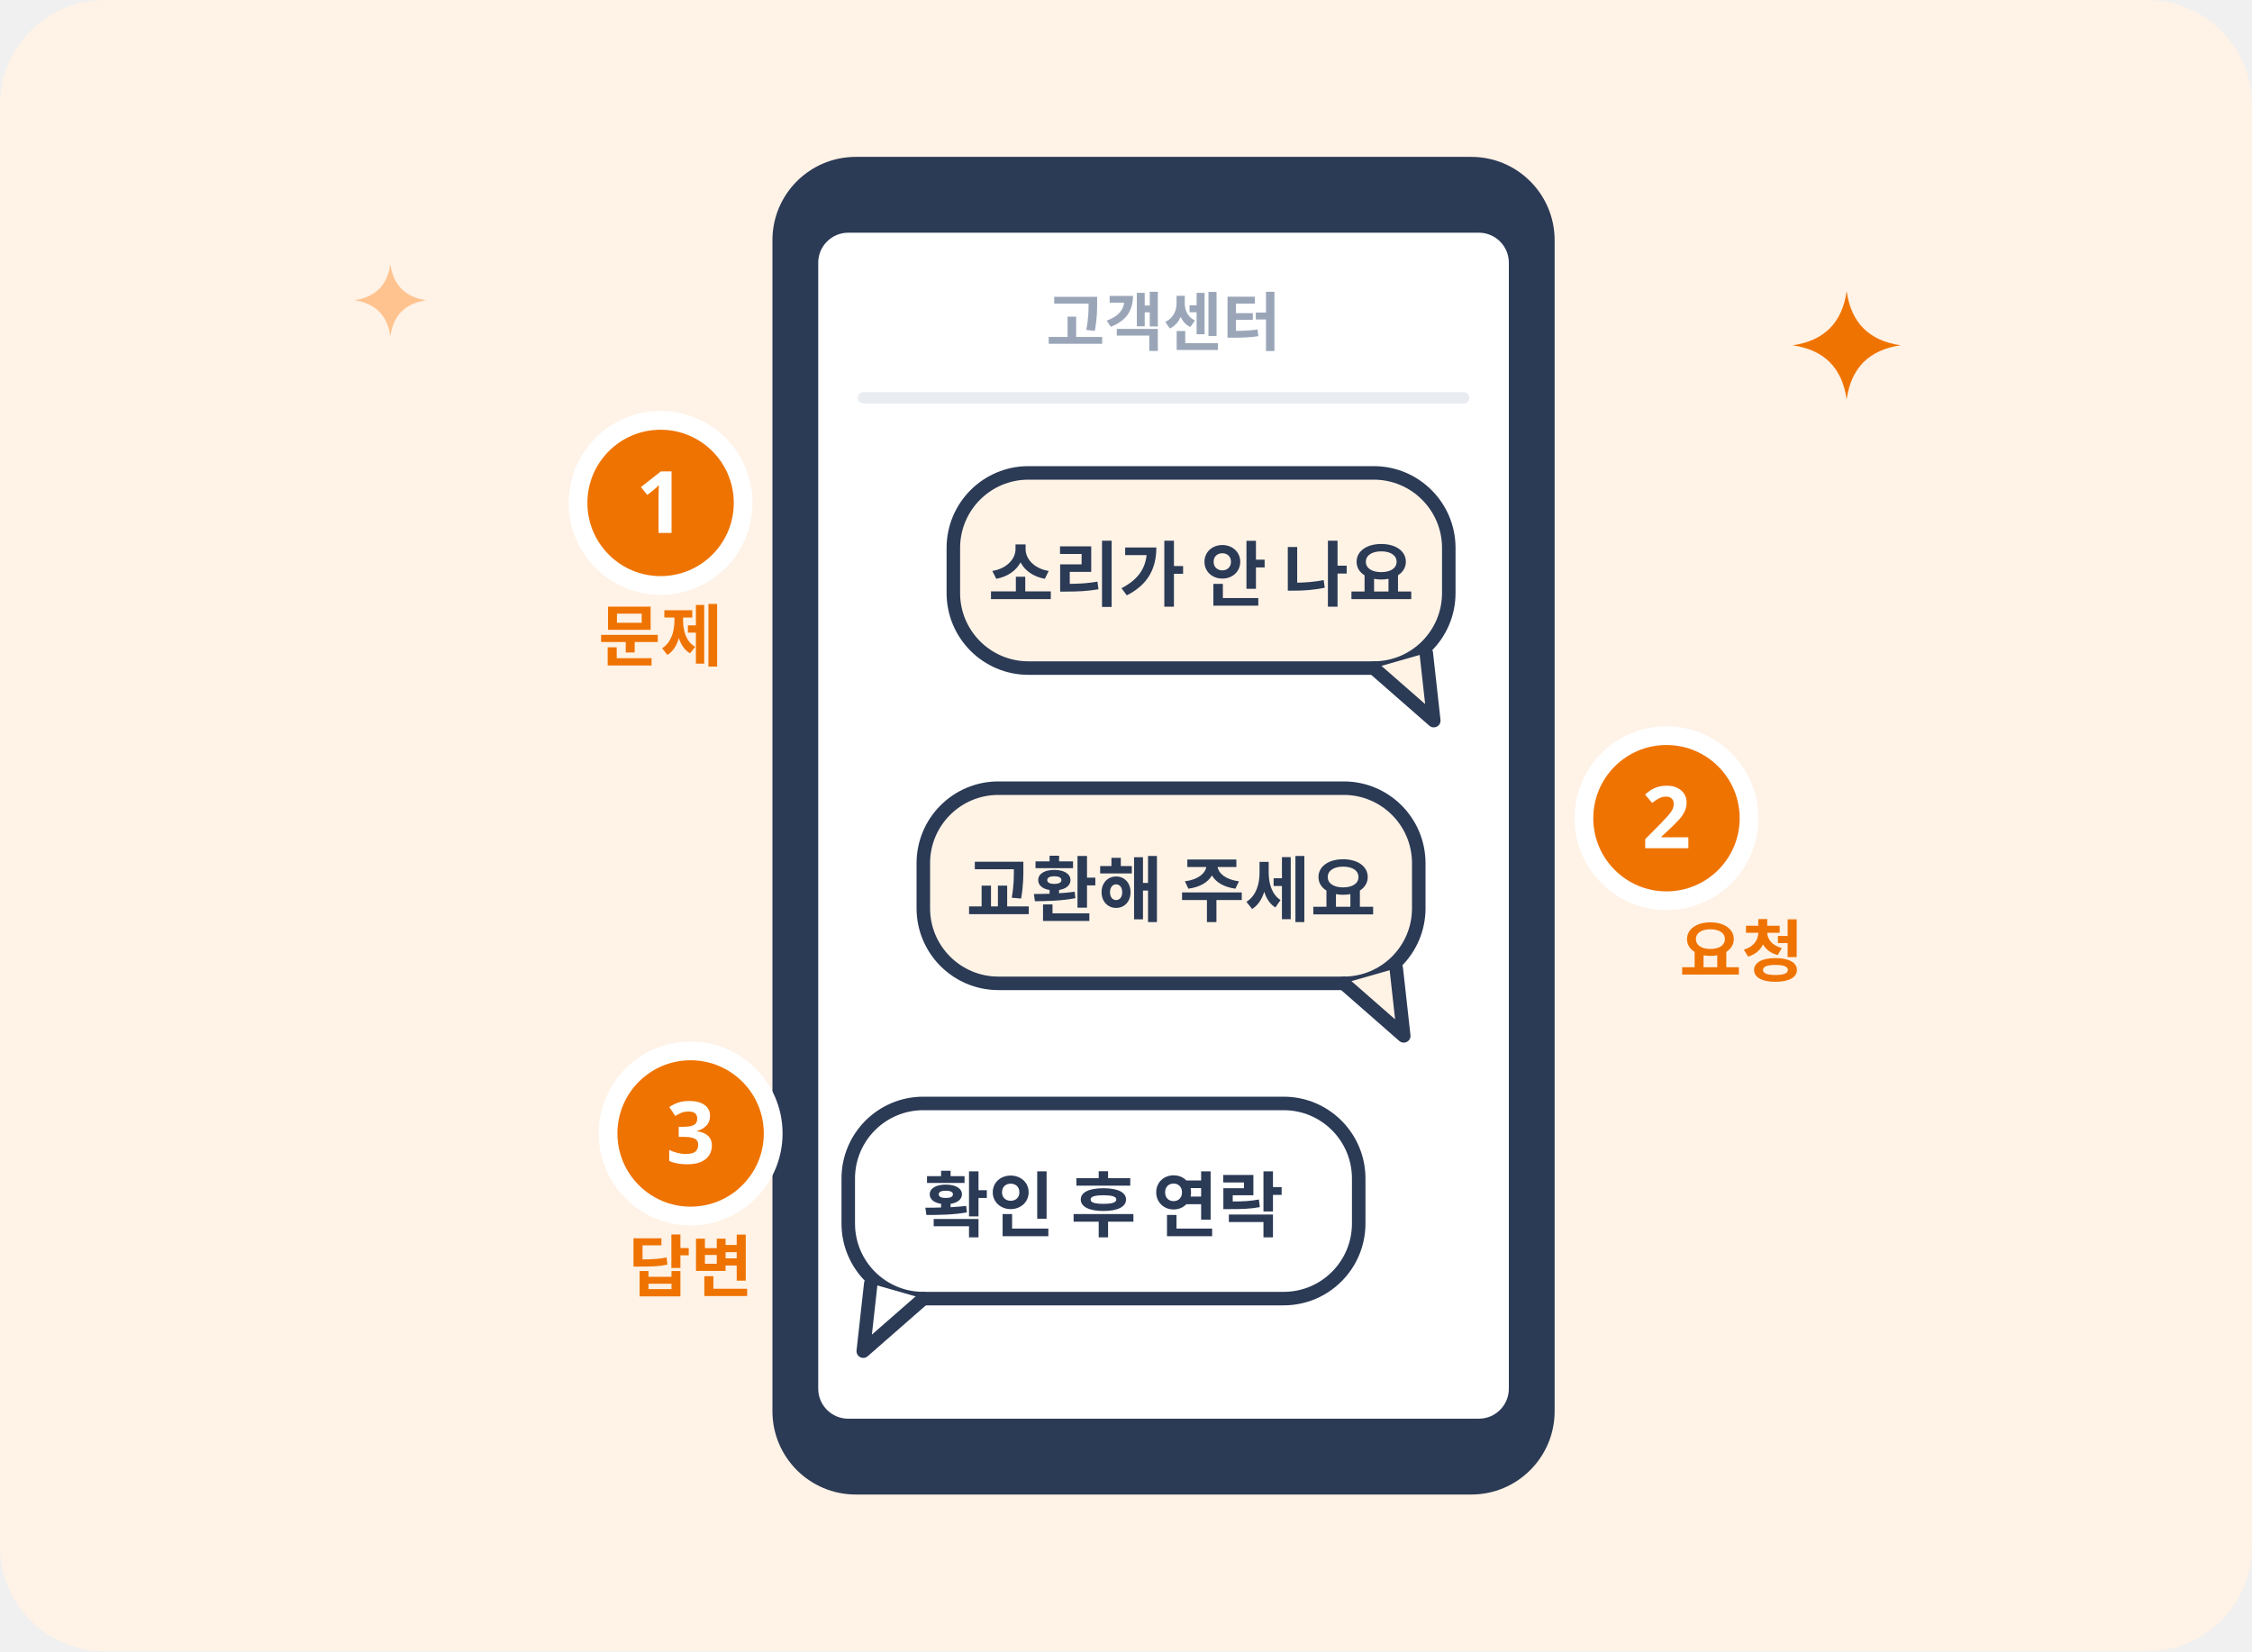
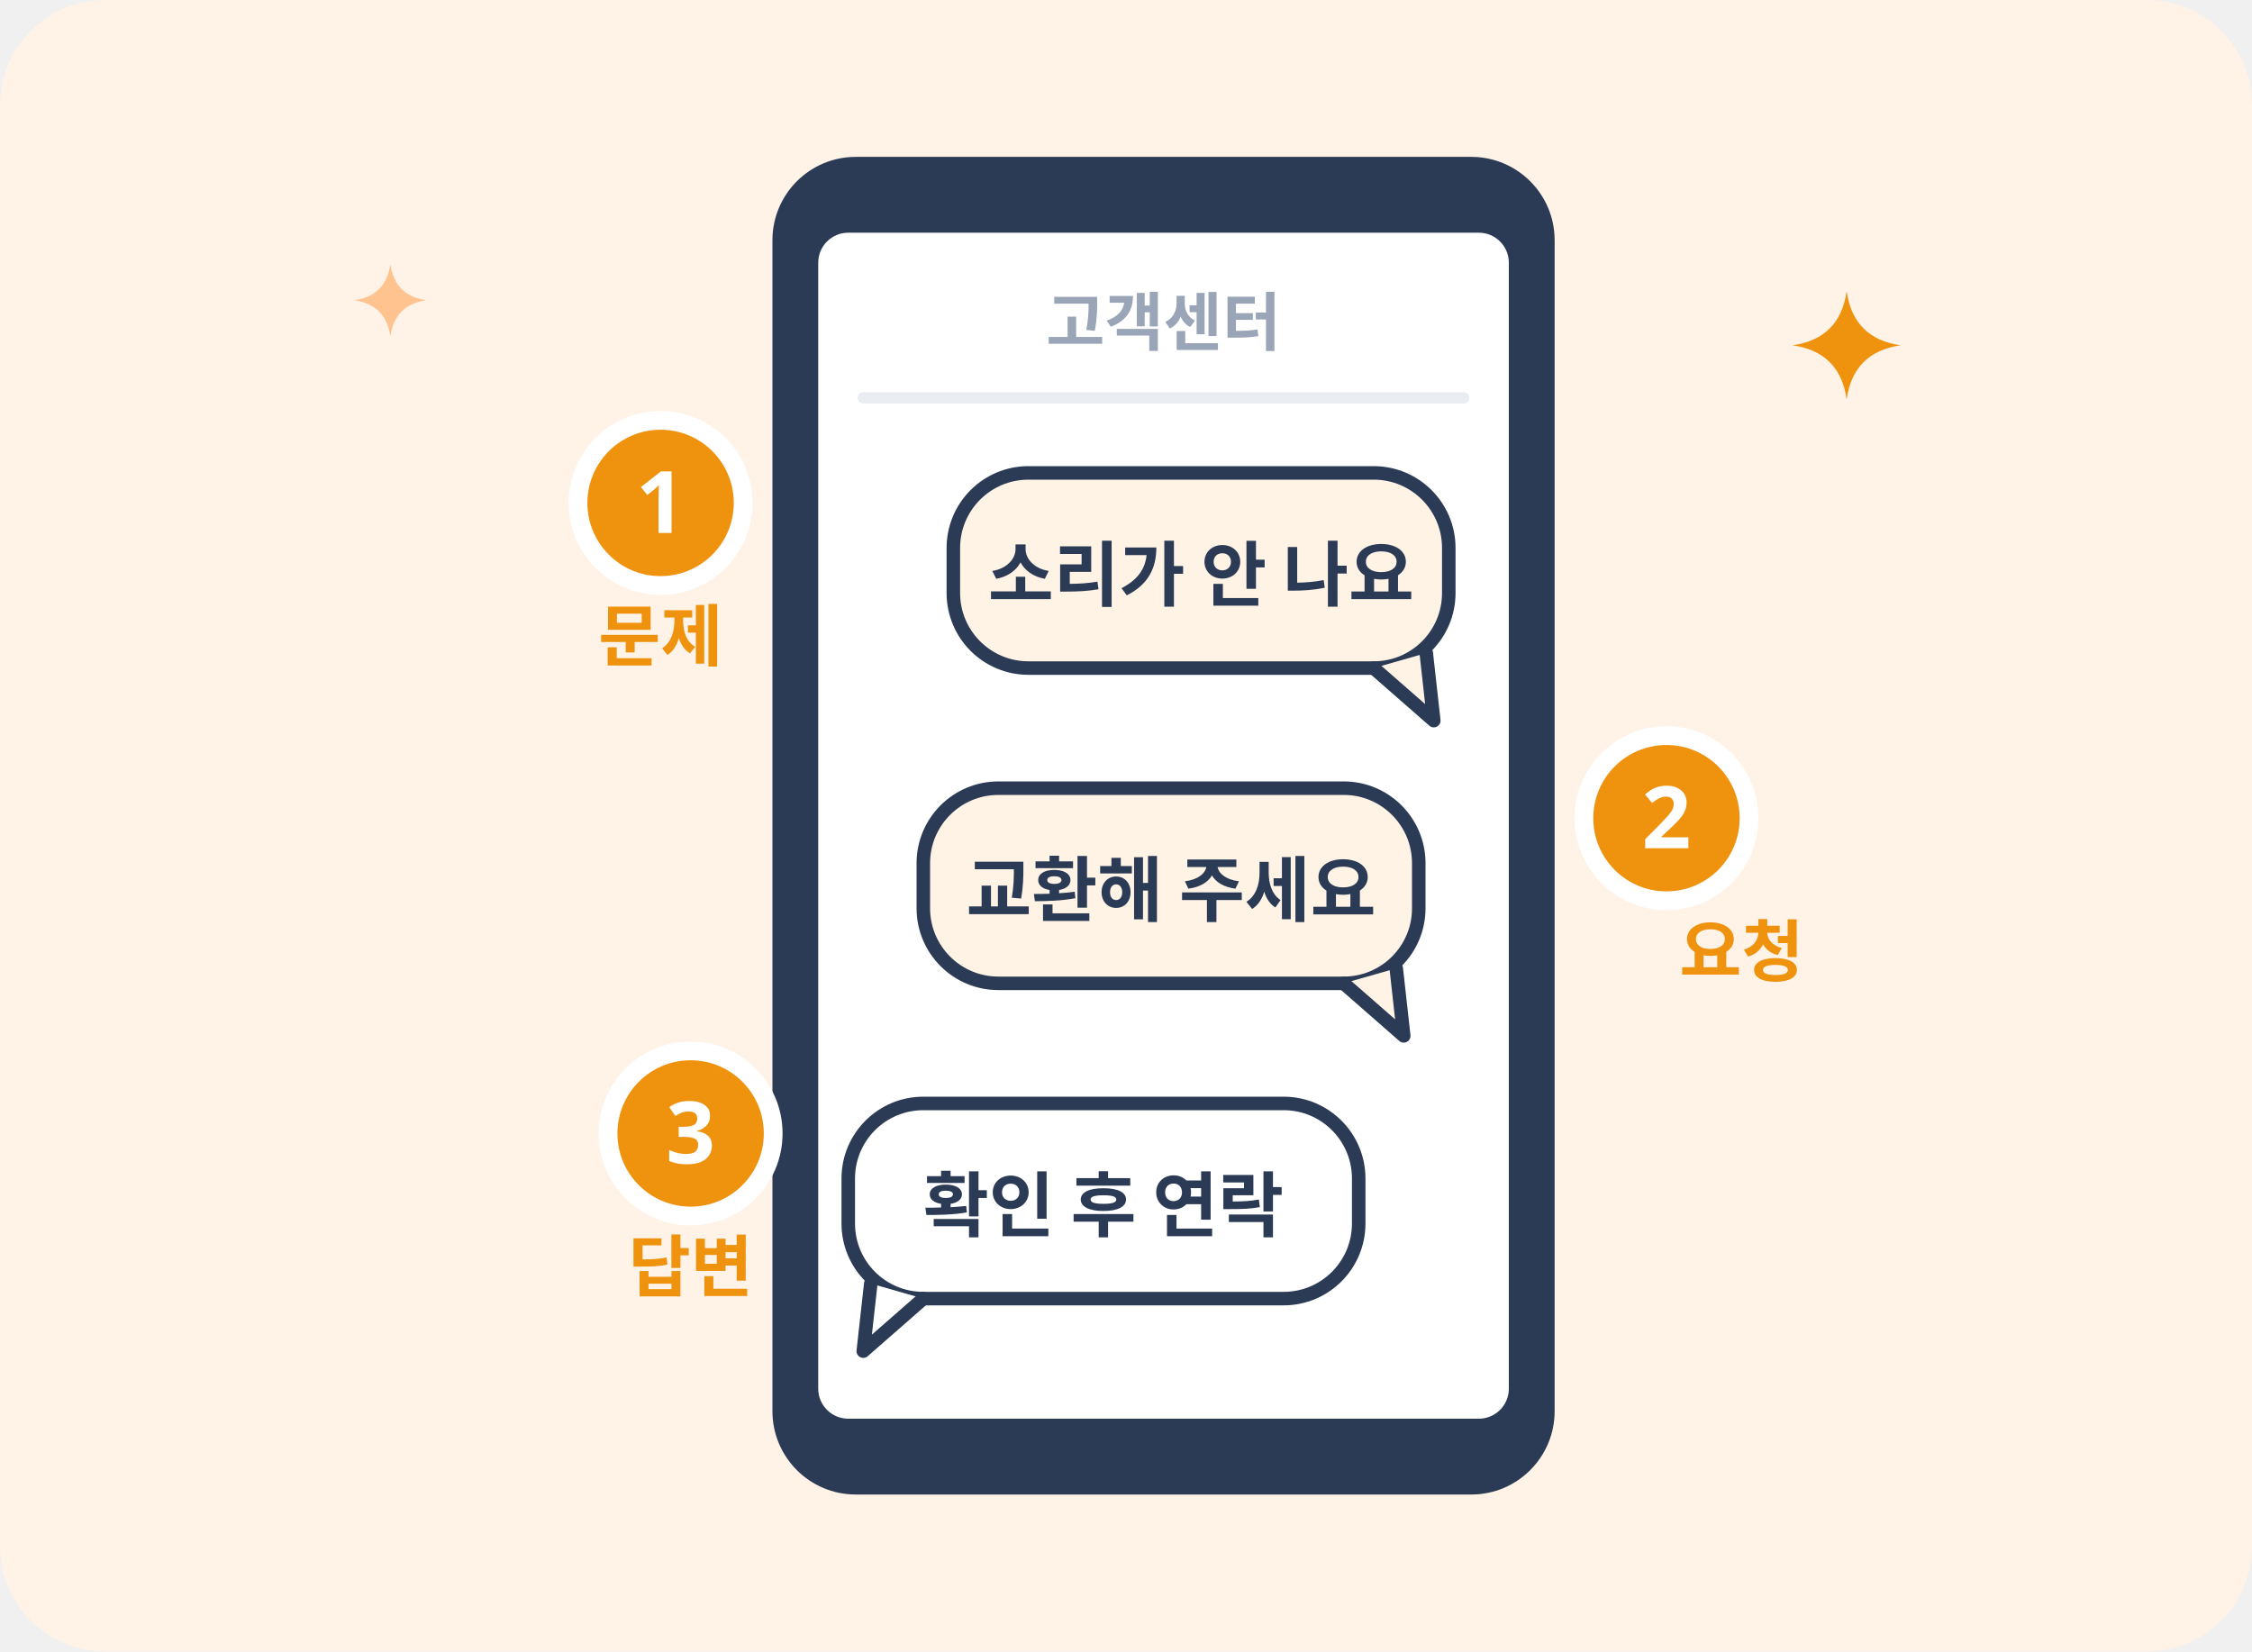
<svg xmlns="http://www.w3.org/2000/svg" viewBox="0 0 300 220">
  <rect width="300" height="220" rx="14" fill="#fff2e6" />
  <rect x="104" y="22" width="102" height="176" rx="10" fill="#2b3a55" stroke="#2b3a55" stroke-width="2.2" />
  <rect x="109" y="31" width="92" height="158" rx="4" fill="#fff" />
  <g transform="translate(109 31)">
    <text x="46" y="15" text-anchor="middle" font-size="8.5" font-weight="800" fill="#9aa6b8" font-family="Pretendard,'Noto Sans KR','Apple SD Gothic Neo',sans-serif">고객센터</text>
    <path d="M6 22 H86" fill="none" stroke="#e9ecf1" stroke-width="1.5" stroke-linecap="round" stroke-linejoin="round" />
    <rect x="18" y="32" width="66" height="26" rx="10" fill="#fff3e6" stroke="#2b3a55" stroke-width="1.8" />
    <path d="M74 58 l8 7 l-1 -9" fill="#fff3e6" stroke="#2b3a55" stroke-width="1.8" stroke-linecap="round" stroke-linejoin="round" />
    <text x="51.0" y="49" text-anchor="middle" font-size="9.5" font-weight="700" fill="#2b3a55" font-family="Pretendard,'Noto Sans KR','Apple SD Gothic Neo',sans-serif">소리가 안 나요</text>
    <rect x="14" y="74" width="66" height="26" rx="10" fill="#fff3e6" stroke="#2b3a55" stroke-width="1.8" />
    <path d="M70 100 l8 7 l-1 -9" fill="#fff3e6" stroke="#2b3a55" stroke-width="1.8" stroke-linecap="round" stroke-linejoin="round" />
    <text x="47.0" y="91" text-anchor="middle" font-size="9.5" font-weight="700" fill="#2b3a55" font-family="Pretendard,'Noto Sans KR','Apple SD Gothic Neo',sans-serif">교환해 주세요</text>
    <rect x="4" y="116" width="68" height="26" rx="10" fill="#fff" stroke="#2b3a55" stroke-width="1.8" />
    <path d="M14 142 l-8 7 l1 -9" fill="#fff" stroke="#2b3a55" stroke-width="1.8" stroke-linecap="round" stroke-linejoin="round" />
    <text x="38.0" y="133" text-anchor="middle" font-size="9.5" font-weight="700" fill="#2b3a55" font-family="Pretendard,'Noto Sans KR','Apple SD Gothic Neo',sans-serif">확인 후 연락</text>
  </g>
-   <circle cx="88" cy="67" r="11" fill="#ef7300" stroke="#fff" stroke-width="2.5" />
+   <circle cx="88" cy="67" r="11" fill="#ef920e" stroke="#fff" stroke-width="2.5" />
  <text x="88" y="71" text-anchor="middle" font-size="11.5" font-weight="900" fill="#fff" font-family="Pretendard,'Noto Sans KR','Apple SD Gothic Neo',sans-serif">1</text>
-   <circle cx="222" cy="109" r="11" fill="#ef7300" stroke="#fff" stroke-width="2.5" />
+   <circle cx="222" cy="109" r="11" fill="#ef920e" stroke="#fff" stroke-width="2.5" />
  <text x="222" y="113" text-anchor="middle" font-size="11.5" font-weight="900" fill="#fff" font-family="Pretendard,'Noto Sans KR','Apple SD Gothic Neo',sans-serif">2</text>
-   <circle cx="92" cy="151" r="11" fill="#ef7300" stroke="#fff" stroke-width="2.5" />
+   <circle cx="92" cy="151" r="11" fill="#ef920e" stroke="#fff" stroke-width="2.5" />
  <text x="92" y="155" text-anchor="middle" font-size="11.5" font-weight="900" fill="#fff" font-family="Pretendard,'Noto Sans KR','Apple SD Gothic Neo',sans-serif">3</text>
-   <text x="88" y="88" text-anchor="middle" font-size="9" font-weight="800" fill="#ef7300" font-family="Pretendard,'Noto Sans KR','Apple SD Gothic Neo',sans-serif">문제</text>
-   <text x="232" y="130" text-anchor="middle" font-size="9" font-weight="800" fill="#ef7300" font-family="Pretendard,'Noto Sans KR','Apple SD Gothic Neo',sans-serif">요청</text>
-   <text x="92" y="172" text-anchor="middle" font-size="9" font-weight="800" fill="#ef7300" font-family="Pretendard,'Noto Sans KR','Apple SD Gothic Neo',sans-serif">답변</text>
-   <path transform="translate(246 46) scale(0.9)" d="M0 -8 Q1 -1 8 0 Q1 1 0 8 Q-1 1 -8 0 Q-1 -1 0 -8Z" fill="#ef7300" />
+   <text x="88" y="88" text-anchor="middle" font-size="9" font-weight="800" fill="#ef920e" font-family="Pretendard,'Noto Sans KR','Apple SD Gothic Neo',sans-serif">문제</text>
+   <text x="232" y="130" text-anchor="middle" font-size="9" font-weight="800" fill="#ef920e" font-family="Pretendard,'Noto Sans KR','Apple SD Gothic Neo',sans-serif">요청</text>
+   <text x="92" y="172" text-anchor="middle" font-size="9" font-weight="800" fill="#ef920e" font-family="Pretendard,'Noto Sans KR','Apple SD Gothic Neo',sans-serif">답변</text>
+   <path transform="translate(246 46) scale(0.9)" d="M0 -8 Q1 -1 8 0 Q1 1 0 8 Q-1 1 -8 0 Q-1 -1 0 -8Z" fill="#ef920e" />
  <path transform="translate(52 40) scale(0.6)" d="M0 -8 Q1 -1 8 0 Q1 1 0 8 Q-1 1 -8 0 Q-1 -1 0 -8Z" fill="#ffc38f" />
</svg>
